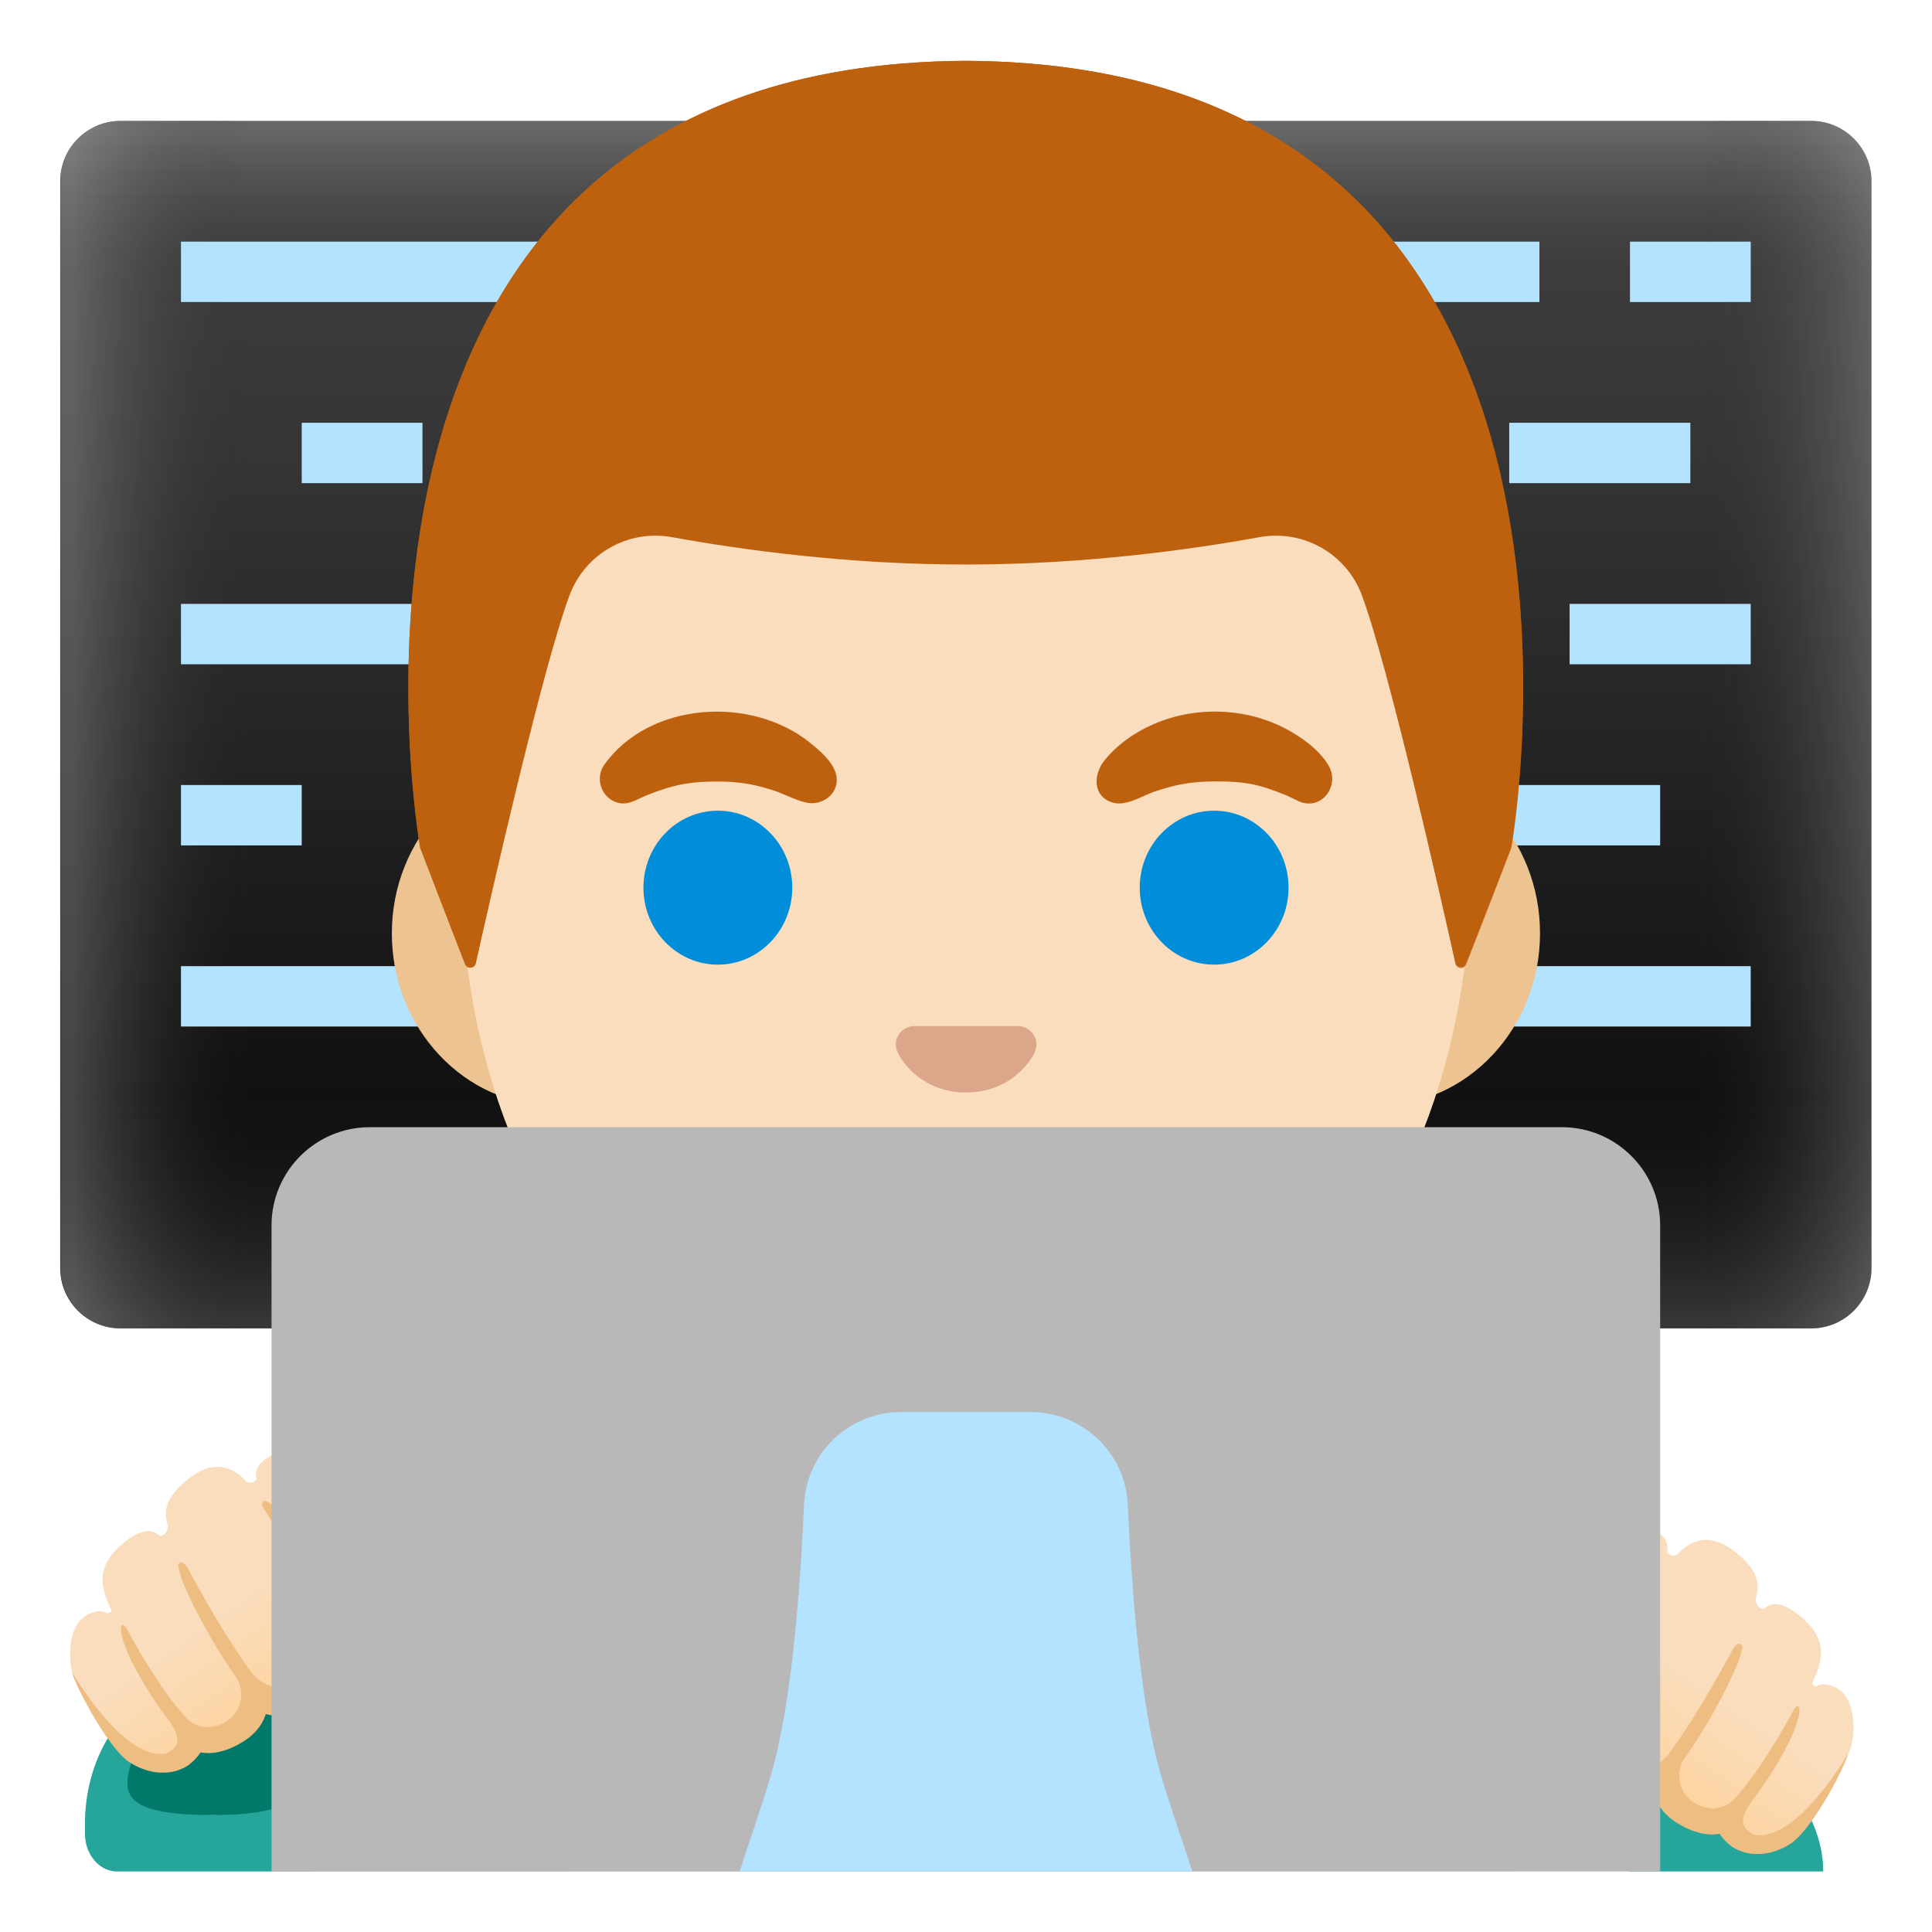
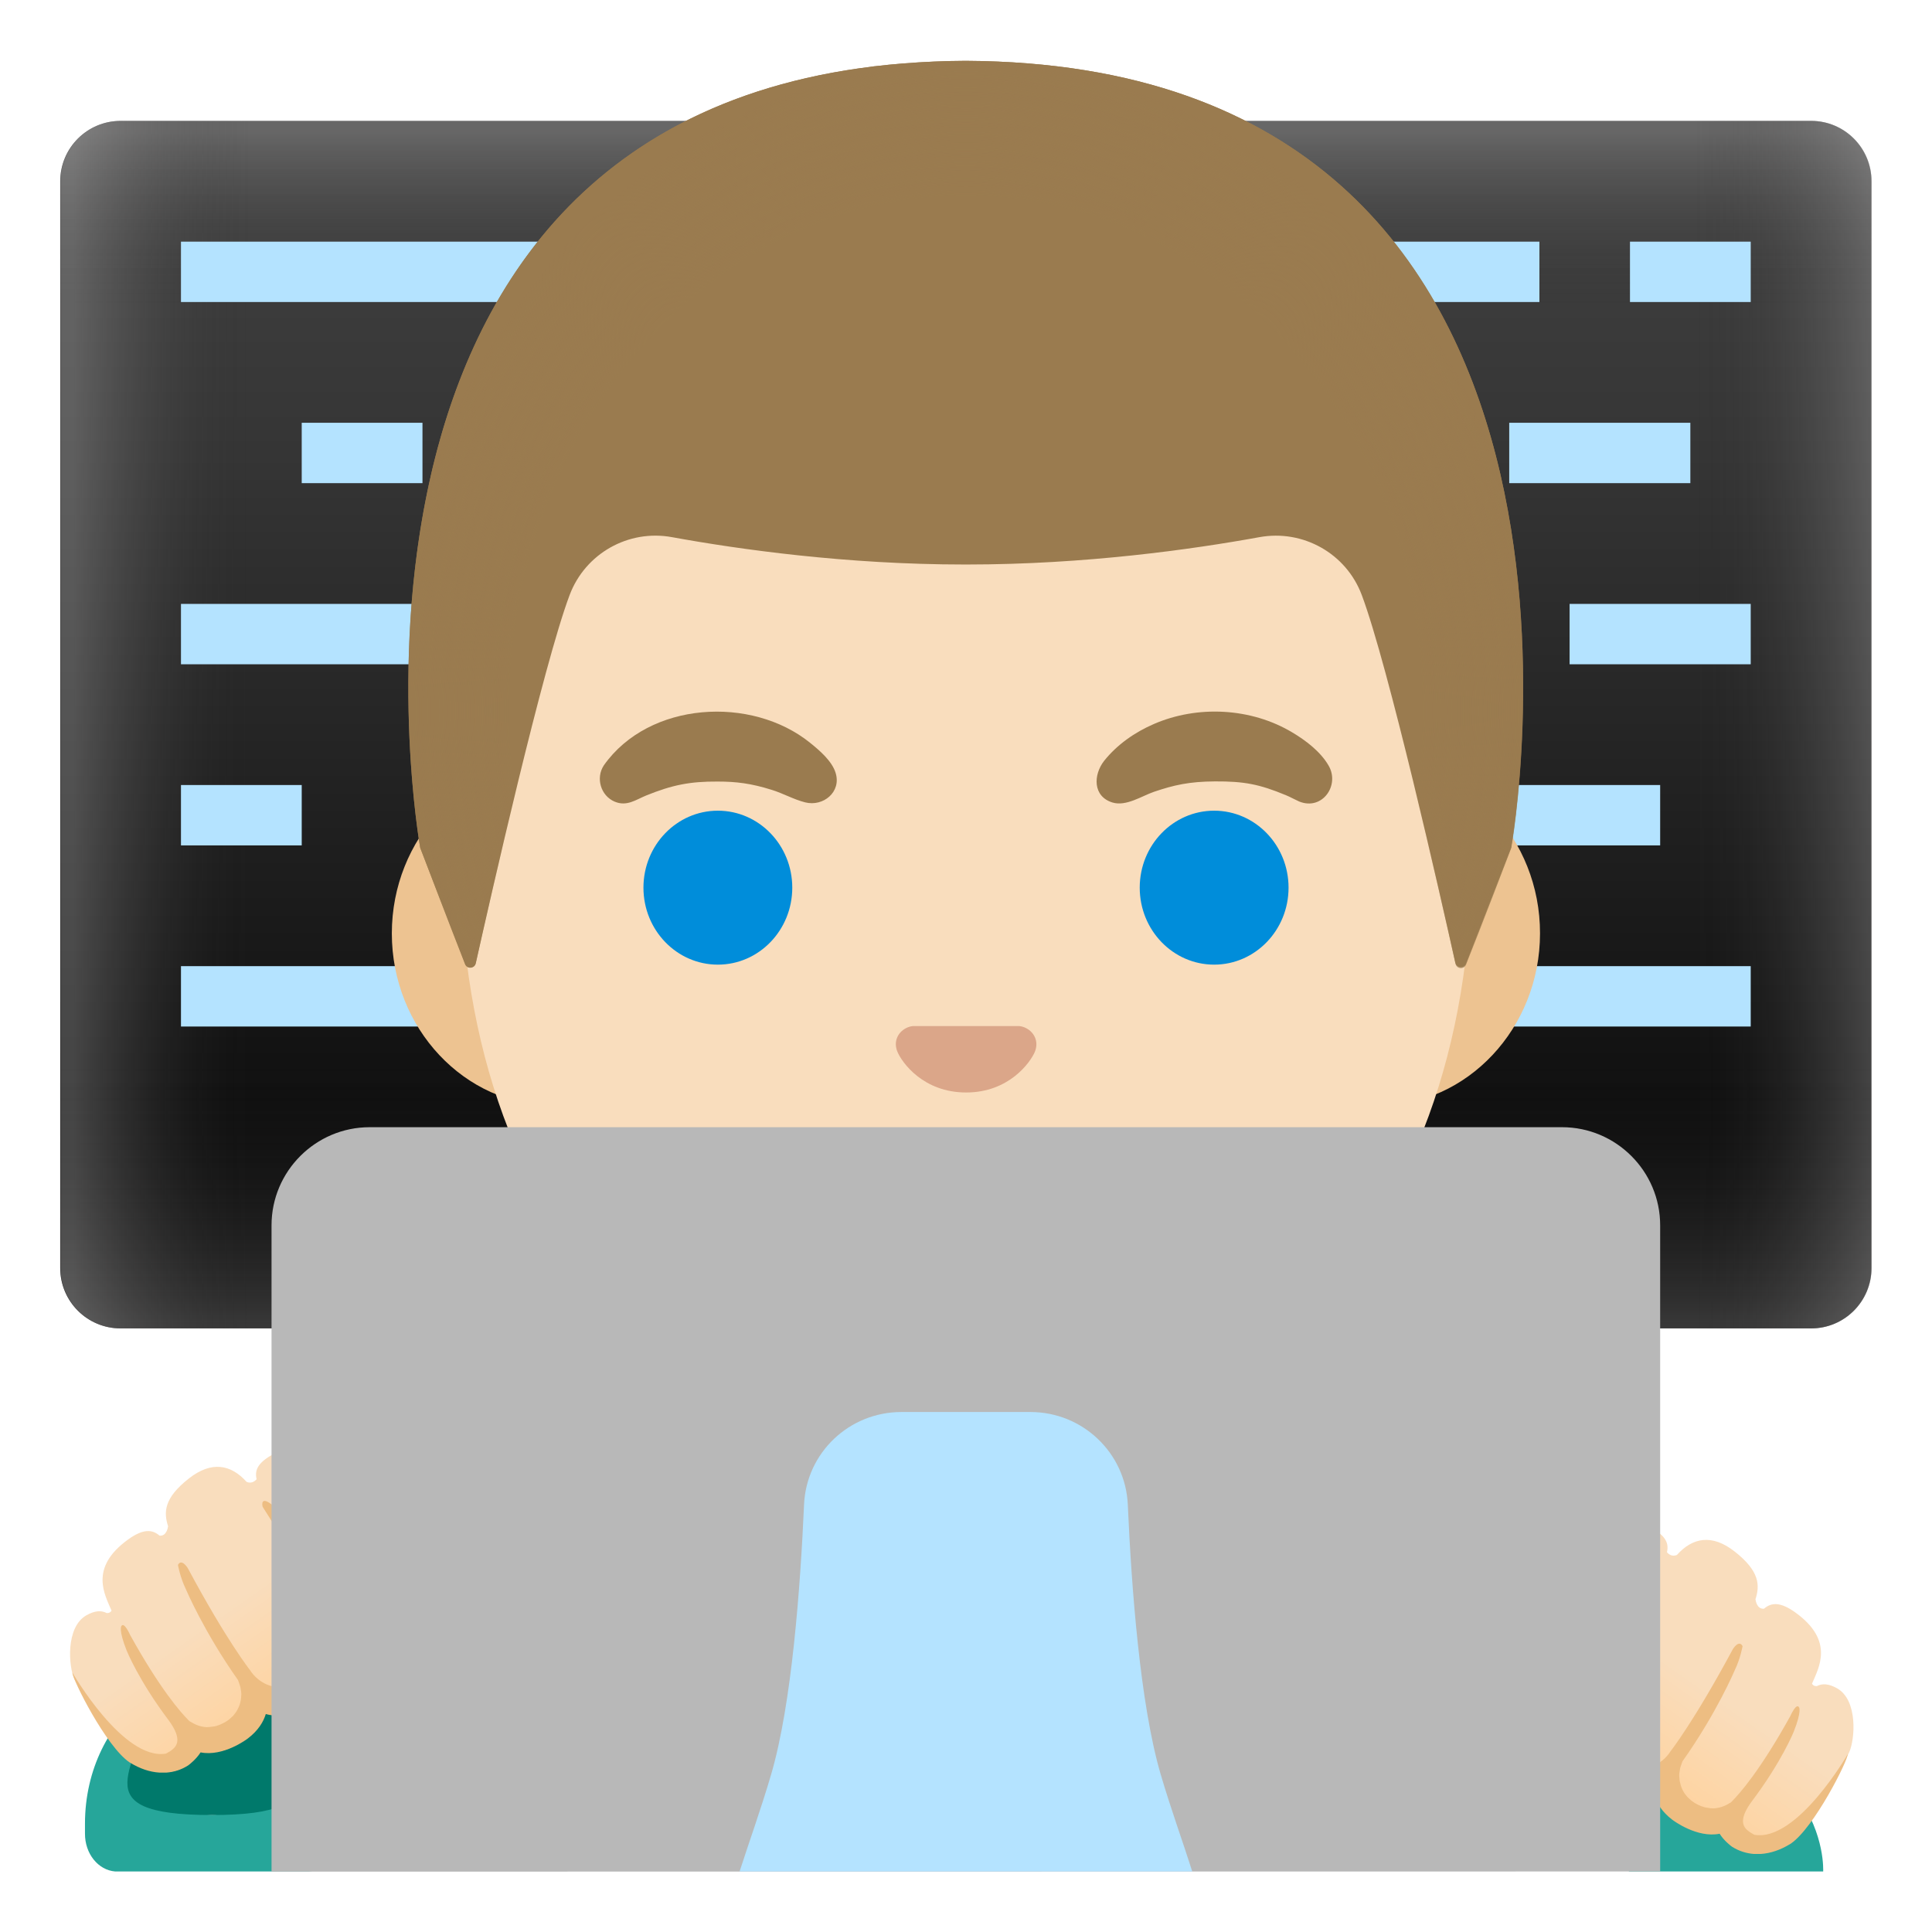
<svg xmlns="http://www.w3.org/2000/svg" width="800px" height="800px" viewBox="0 0 128 128" aria-hidden="true" role="img" class="iconify iconify--noto" preserveAspectRatio="xMidYMid meet">
  <linearGradient id="IconifyId17ecdb2904d178eab13288" gradientUnits="userSpaceOnUse" x1="63.994" y1="119.482" x2="63.994" y2="39.919" gradientTransform="matrix(1 0 0 -1 0 128)">
    <stop offset=".003" stop-color="#424242">

</stop>
    <stop offset=".271" stop-color="#353535">

</stop>
    <stop offset=".764" stop-color="#131313">

</stop>
    <stop offset="1">

</stop>
  </linearGradient>
  <path d="M119.99 88.01h-112c-2.21 0-4-1.79-4-4v-72c0-2.21 1.79-4 4-4h112c2.21 0 4 1.79 4 4v72c0 2.21-1.79 4-4 4z" fill="url(#IconifyId17ecdb2904d178eab13288)">

</path>
  <linearGradient id="IconifyId17ecdb2904d178eab13289" gradientUnits="userSpaceOnUse" x1="63.994" y1="119.482" x2="63.994" y2="39.919" gradientTransform="matrix(1 0 0 -1 0 128)">
    <stop offset=".001" stop-color="#bfbebe">

</stop>
    <stop offset=".15" stop-color="#212121" stop-opacity="0">

</stop>
    <stop offset=".776" stop-color="#212121" stop-opacity="0">

</stop>
    <stop offset="1" stop-color="#bfbebe">

</stop>
  </linearGradient>
  <path d="M119.99 88.01h-112c-2.21 0-4-1.79-4-4v-72c0-2.21 1.79-4 4-4h112c2.21 0 4 1.79 4 4v72c0 2.21-1.79 4-4 4z" opacity=".3" fill="url(#IconifyId17ecdb2904d178eab13289)">

</path>
  <linearGradient id="IconifyId17ecdb2904d178eab13290" gradientUnits="userSpaceOnUse" x1="4.771" y1="79.992" x2="124.115" y2="79.992" gradientTransform="matrix(1 0 0 -1 0 128)">
    <stop offset=".001" stop-color="#bfbebe">

</stop>
    <stop offset=".1" stop-color="#212121" stop-opacity="0">

</stop>
    <stop offset=".9" stop-color="#212121" stop-opacity="0">

</stop>
    <stop offset="1" stop-color="#bfbebe">

</stop>
  </linearGradient>
  <path d="M120.01 88.01h-112c-2.21 0-4-1.79-4-4v-72c0-2.21 1.79-4 4-4h112c2.21 0 4 1.79 4 4v72c0 2.21-1.8 4-4 4z" opacity=".3" fill="url(#IconifyId17ecdb2904d178eab13290)">

</path>
  <g fill="#b4e3ff">
    <path d="M11.99 16.01h24v4h-24z">

</path>
    <path d="M85.99 16.01h16v4h-16z">

</path>
    <path d="M107.99 16.01h8v4h-8z">

</path>
    <path d="M19.99 28.01h8v4h-8z">

</path>
    <path d="M11.99 40.01h16v4h-16z">

</path>
    <path d="M11.99 52.01h8v4h-8z">

</path>
    <path d="M97.99 52.01h12v4h-12z">

</path>
    <path d="M103.99 40.01h12v4h-12z">

</path>
    <path d="M11.99 64.01h16v4h-16z">

</path>
    <path d="M95.99 64.01h20v4h-20z">

</path>
    <path d="M99.99 28.01h12v4h-12z">

</path>
  </g>
  <path d="M7.63 123.99h12.83c1.12-.09 2.01-1.18 2.01-2.52v-.65c0-3.58-1.61-6.71-4.02-8.45c0 .15.01.3.01.45c0 4.1-1.98 7.42-4.41 7.42s-4.41-3.32-4.41-7.42c0-.15.01-.3.01-.45c-2.41 1.75-4.02 4.87-4.02 8.45v.65c-.01 1.35.88 2.43 2 2.52z" fill="#26a69a">

</path>
  <path d="M14.04 120.25c9 0 4.41-3.32 4.41-7.42c0-.15-.01-.3-.01-.45c-1.28-.93-2.79-1.48-4.4-1.48s-3.12.55-4.4 1.48c-.01.15-.01.3-.01.45c-.01 4.1-4.63 7.42 4.41 7.42z" fill="#00796b">

</path>
  <linearGradient id="IconifyId17ecdb2904d178eab13291" gradientUnits="userSpaceOnUse" x1="20.422" y1="15.074" x2="10.741" y2="28.851" gradientTransform="matrix(1 0 0 -1 0 128)">
    <stop offset="0" stop-color="#ffd29c">

</stop>
    <stop offset=".5" stop-color="#f9ddbd">

</stop>
  </linearGradient>
  <path d="M27.98 106.81c-.11-2.84-2.23-8.7-5-9.19a.592.592 0 0 1-.41-.25c-.44-.67-1.85-2.47-4.43-1.05c-.96.53-1.3 1-1.14 1.68c-.12.14-.34.31-.66.18c-1.04-1.16-2.32-1.4-3.81-.24c-1.69 1.32-1.69 2.26-1.39 3.19l-.01.01s-.07.65-.56.6c-.51-.44-1.12-.44-2.09.26c-2.6 1.88-1.53 3.66-1.09 4.71c-.06.1-.16.17-.32.16c-.34-.18-.77-.18-1.35.15c-1.38.79-1.18 3.39-.79 4.24c.43.93 2.8 4.19 3.61 5.11c.19.21.42.36.67.46a.689.689 0 0 1-.08-.03c.71.44 1.95.97 3.16.22c0 0 .77-.56.84-1.15c1.31.73 3.12-.63 3.12-.63c.85-.65 1.07-1.38 1.04-2.01c.43.26.9.36 1.35.37c1.36.04 2.61-.76 2.61-.76c1.95-1.11 2.34-2.27 2.33-3.04c1.01.63 2.26.16 2.26.16c2.21-1.01 2.14-3.15 2.14-3.15z" fill="url(#IconifyId17ecdb2904d178eab13291)">

</path>
  <path d="M107.95 123.99h12.84s.56-9.79-15.16-10.26c-15.72-.46 2.32 10.26 2.32 10.26z" fill="#26a69a">

</path>
  <linearGradient id="IconifyId17ecdb2904d178eab13292" gradientUnits="userSpaceOnUse" x1="141.628" y1="10.232" x2="131.947" y2="24.008" gradientTransform="rotate(180 124.32 64)">
    <stop offset="0" stop-color="#ffd29c">

</stop>
    <stop offset=".5" stop-color="#f9ddbd">

</stop>
  </linearGradient>
  <path d="M99.46 111.65c.11-2.84 2.23-8.7 5-9.19c.17-.03.32-.11.41-.25c.44-.67 1.85-2.47 4.43-1.05c.96.53 1.3 1 1.14 1.68c.12.14.34.31.66.18c1.04-1.16 2.32-1.4 3.81-.24c1.69 1.32 1.69 2.26 1.39 3.19l.01.01s.07.65.56.6c.51-.44 1.12-.44 2.09.26c2.6 1.88 1.53 3.66 1.09 4.71c.06.1.15.17.32.16c.34-.18.77-.18 1.35.15c1.38.79 1.18 3.39.79 4.24c-.43.93-2.79 4.19-3.61 5.11c-.19.21-.42.36-.67.46c.03-.01.06-.02.08-.03c-.71.44-1.95.97-3.16.22c0 0-.77-.56-.84-1.15c-1.31.73-3.12-.63-3.12-.63c-.85-.65-1.07-1.38-1.04-2.01c-.43.26-.9.36-1.35.37c-1.36.04-2.61-.76-2.61-.76c-1.95-1.11-2.34-2.27-2.33-3.04c-1.01.63-2.26.16-2.26.16c-2.21-1-2.14-3.15-2.14-3.15z" fill="url(#IconifyId17ecdb2904d178eab13292)">

</path>
  <path d="M116.23 121.56c-.17-.09-.33-.19-.48-.32c-.02-.02-.05-.04-.07-.07c-.28-.31-.36-.81.37-1.81c2-2.65 2.79-4.63 2.79-4.63c.55-1.39.35-1.62.35-1.62c-.19-.31-.58.59-.58.59c-1.98 3.57-3.34 5.13-3.93 5.71c-.03.02-.06.04-.09.05c-.11.07-.23.14-.36.19c-.05.02-.11.04-.16.06c-.11.04-.23.06-.35.08c-.06.01-.12.02-.19.02c-.13 0-.26-.01-.4-.04c-.06-.01-.12-.01-.18-.03a2.49 2.49 0 0 1-.9-.45c-.04-.04-.09-.08-.13-.12c-.04-.04-.09-.08-.13-.12c-.05-.06-.1-.13-.15-.19c-.02-.03-.05-.06-.07-.1c-.05-.08-.09-.16-.13-.25c-.01-.03-.03-.06-.04-.09c-.04-.09-.06-.19-.08-.29l-.03-.09c-.02-.1-.02-.21-.03-.31c0-.04-.01-.07-.01-.1c0-.11.02-.22.04-.33c.01-.04.01-.08.02-.13c.02-.11.07-.22.11-.34c.02-.05.03-.1.05-.14c2.28-3.22 3.46-6.03 3.46-6.03c.38-.78.52-1.6.52-1.6c-.25-.46-.65.21-.65.21c-2.6 4.84-4.14 6.78-4.14 6.78s-1.21 2.11-3.86.53c0 0-1.31-.84-1.53-1.43c-.19-.49-.31-1.36.36-2.6c0 0 1.59-3.25 4.21-7.34c0 0 .17-.64-.42-.28c-.46.28-.79.86-.95 1.04c0 0-1.55 2.07-3.8 6.2c0 0-.5.95-1.08 1.42c-.57.24-1.29.15-2.08-.44c-1.71-1.28-1.07-3.07-.12-4.91c.52-1 1.71-3.25 2.84-5.05c.11-.04.22-.08.33-.1c.36-.06.65-.25.83-.53c.9-1.37.19-2.61-1.07-.7c-3.16.54-5.4 6.72-5.51 9.77c0 .11-.05 2.59 2.51 3.73c.08.03 1.01.37 2.01.14c.25.83.93 1.8 2.52 2.71c.03.02 1.42.87 2.94.85c.28-.01.56-.04.82-.11c.16.52.5 1.09 1.18 1.61c.08.06 1.64 1.23 3.14.93c.29.46.71.78.82.86c.46.29.95.44 1.45.48h.45c.64-.04 1.31-.26 1.97-.67c.01 0 .01-.01.02-.01c1.55-1.06 3.78-5.49 3.78-5.94c.01 0-3.36 5.84-6.19 5.35z" fill="#edbd82">

</path>
  <g>
    <path d="M91.33 50.43H36.67c-5.89 0-10.71 5.14-10.71 11.41c0 6.28 4.82 11.41 10.71 11.41h54.65c5.89 0 10.71-5.14 10.71-11.41c.01-6.27-4.81-11.41-10.7-11.41z" fill="#edc391">

</path>
    <path d="M64 11.07c-17.4 0-33.52 18.61-33.52 45.39c0 26.64 16.61 39.81 33.52 39.81S97.52 83.1 97.52 56.46c0-26.78-16.12-45.39-33.52-45.39z" fill="#f9ddbd">

</path>
    <g fill="#008DDA">
      <ellipse cx="47.56" cy="58.81" rx="4.93" ry="5.1">

</ellipse>
      <ellipse cx="80.44" cy="58.81" rx="4.93" ry="5.1">

</ellipse>
    </g>
    <path d="M67.86 68.06c-.11-.04-.21-.07-.32-.08h-7.07c-.11.01-.22.04-.32.08c-.64.26-.99.92-.69 1.63s1.71 2.69 4.55 2.69s4.25-1.99 4.55-2.69c.29-.71-.06-1.37-.7-1.63z" fill="#dba689">

</path>
-     <g fill="#BD610F">
+     <g fill="#9A7B4F">
      <path d="M40.01 50.7c2.99-4.23 9.78-4.63 13.67-1.48c.62.5 1.44 1.2 1.68 1.98c.4 1.27-.82 2.26-2.01 1.96c-.76-.19-1.47-.6-2.22-.83c-1.37-.43-2.36-.55-3.59-.55c-1.82-.01-2.99.22-4.72.92c-.71.29-1.29.75-2.1.41c-.92-.39-1.27-1.57-.71-2.41z">

</path>
      <path d="M86.07 53.1c-.29-.13-.57-.29-.86-.41c-1.78-.74-2.79-.93-4.72-.92c-1.7.01-2.71.24-4.04.69c-.81.28-1.84.98-2.74.71c-1.32-.4-1.28-1.84-.56-2.76c.86-1.08 2.04-1.9 3.29-2.44c2.9-1.26 6.44-1.08 9.17.55c.89.53 1.86 1.26 2.4 2.18c.79 1.31-.4 3.03-1.94 2.4z">

</path>
    </g>
  </g>
  <path d="M28.43 106.25c-.12-3.05-2.36-9.23-5.51-9.77c-1.25-1.91-1.97-.67-1.07.7c.18.28.48.46.83.53c.11.02.22.06.33.1c1.13 1.8 2.32 4.06 2.84 5.05c.95 1.83 1.58 3.62-.12 4.91c-.79.59-1.5.68-2.08.44c-.57-.47-1.08-1.42-1.08-1.42c-2.25-4.13-3.8-6.2-3.8-6.2c-.16-.18-.48-.75-.95-1.04c-.59-.36-.42.28-.42.28c2.62 4.08 4.21 7.34 4.21 7.34c.68 1.24.56 2.11.36 2.6c-.22.59-1.53 1.43-1.53 1.43c-2.64 1.58-3.86-.53-3.86-.53s-1.55-1.94-4.14-6.78c0 0-.41-.67-.65-.21c0 0 .14.82.52 1.6c0 0 1.18 2.8 3.46 6.03c.02.05.03.1.05.14c.04.11.08.23.11.34c.01.04.01.08.02.13c.02.11.04.22.04.33c0 .04-.01.07-.01.1c0 .11-.01.21-.03.31c-.01.03-.02.06-.02.09c-.02.1-.05.2-.09.29c-.01.03-.03.06-.04.09c-.04.08-.08.17-.13.25c-.02.03-.05.06-.07.1c-.05.07-.1.13-.15.19c-.04.04-.09.08-.13.12c-.04.04-.08.08-.13.12c-.09.07-.19.14-.28.19c-.22.12-.43.21-.62.26c-.06.02-.12.02-.19.03c-.14.02-.27.04-.4.04c-.06 0-.13-.01-.19-.02c-.12-.02-.24-.04-.35-.08c-.05-.02-.11-.04-.16-.06c-.12-.05-.24-.12-.36-.19c-.03-.02-.06-.03-.09-.05c-.59-.58-1.95-2.14-3.93-5.71c0 0-.39-.9-.58-.59c0 0-.2.24.35 1.62c0 0 .79 1.98 2.79 4.63c.73 1 .65 1.5.37 1.81c-.02.02-.05.04-.07.07c-.14.13-.31.23-.48.32c-2.83.49-6.2-5.36-6.2-5.36c0 .46 2.23 4.89 3.78 5.94c.01 0 .01.01.02.01c.66.41 1.32.63 1.97.67h.45c.51-.04 1-.19 1.45-.48c.11-.08.53-.41.82-.86c1.5.3 3.07-.87 3.14-.93c.68-.52 1.02-1.09 1.18-1.61c.26.07.53.11.82.11c1.52.03 2.91-.83 2.94-.85c1.59-.9 2.27-1.88 2.52-2.71c1 .22 1.93-.11 2.01-.14c2.58-1.13 2.53-3.61 2.53-3.72z" fill="#edbd82">

</path>
  <g>
    <linearGradient id="IconifyId17ecdb2904d178eab13293" gradientUnits="userSpaceOnUse" x1="63.994" y1="53.466" x2="63.994" y2="-14.947" gradientTransform="matrix(1 0 0 -1 0 128)">
      <stop offset="0" stop-color="#4dd0e1">

</stop>
      <stop offset="1" stop-color="#00bcd4">

</stop>
    </linearGradient>
    <path d="M109.99 123.99V81.18c0-3.58-2.92-6.5-6.5-6.5h-79c-3.58 0-6.5 2.92-6.5 6.5V124l92-.01z" fill="#b8b8b8">

</path>
    <linearGradient id="IconifyId17ecdb2904d178eab13294" gradientUnits="userSpaceOnUse" x1="63.993" y1="35.396" x2="63.993" y2="-3.882" gradientTransform="matrix(1 0 0 -1 0 128)">
      <stop offset="0" stop-color="#b4e3ff">

</stop>
      <stop offset="1" stop-color="#b4e3ff">

</stop>
    </linearGradient>
    <path d="M78.99 123.99c-.61-1.93-1.41-4.11-2.09-6.43c-1.37-4.66-1.94-12.44-2.18-17.87c-.15-3.43-2.99-6.14-6.45-6.14h-8.55c-3.46 0-6.3 2.7-6.45 6.14c-.24 5.43-.81 13.21-2.18 17.87c-.68 2.32-1.47 4.5-2.09 6.43h29.99z" fill="url(#IconifyId17ecdb2904d178eab13294)">

</path>
  </g>
  <g>
-     <path d="M64 4.03h-.04c-45.43.24-36.12 52.14-36.12 52.14s2.04 5.35 2.97 7.71c.13.34.63.3.71-.05c.97-4.34 4.46-19.73 6.22-24.41a6.075 6.075 0 0 1 6.79-3.83c4.45.81 11.55 1.81 19.37 1.81h.16c7.82 0 14.92-1 19.37-1.81c2.9-.53 5.76 1.08 6.79 3.83c1.75 4.66 5.22 19.96 6.2 24.36c.08.36.58.39.71.05l2.98-7.67c.02.01 9.33-51.89-36.11-52.13z" fill="#BD610F">
+     <path d="M64 4.03h-.04c-45.43.24-36.12 52.14-36.12 52.14s2.04 5.35 2.97 7.71c.13.34.63.3.71-.05c.97-4.34 4.46-19.73 6.22-24.41a6.075 6.075 0 0 1 6.79-3.83c4.45.81 11.55 1.81 19.37 1.81h.16c7.82 0 14.92-1 19.37-1.81c2.9-.53 5.76 1.08 6.79 3.83c1.75 4.66 5.22 19.96 6.2 24.36c.08.36.58.39.71.05l2.98-7.67c.02.01 9.33-51.89-36.11-52.13z" fill="#9A7B4F">

</path>
    <radialGradient id="IconifyId17ecdb2904d178eab13295" cx="63.983" cy="80.901" r="38.093" gradientTransform="matrix(1 0 0 -1.1282 0 138.37)" gradientUnits="userSpaceOnUse">
-       <stop offset=".794" stop-color="#BD610F" stop-opacity="0">
+       <stop offset=".794" stop-color="#9A7B4F" stop-opacity="0">

</stop>
-       <stop offset="1" stop-color="#BD610F">
+       <stop offset="1" stop-color="#9A7B4F">

</stop>
    </radialGradient>
    <path d="M100.13 56.17S109.44 4.27 64 4.03h-.04c-.71 0-1.4.02-2.08.05c-1.35.06-2.66.16-3.92.31h-.04c-.09.01-.17.03-.26.04c-38.24 4.81-29.82 51.74-29.82 51.74l2.98 7.68c.13.34.62.31.7-.05c.98-4.39 4.46-19.71 6.22-24.37a6.075 6.075 0 0 1 6.79-3.83c4.45.81 11.55 1.81 19.37 1.81h.16c7.82 0 14.92-1 19.37-1.81c2.9-.53 5.76 1.08 6.79 3.83c1.76 4.68 5.25 20.1 6.21 24.42c.08.36.57.39.7.05c.95-2.36 3-7.73 3-7.73z" fill="url(#IconifyId17ecdb2904d178eab13295)">

</path>
  </g>
</svg>
